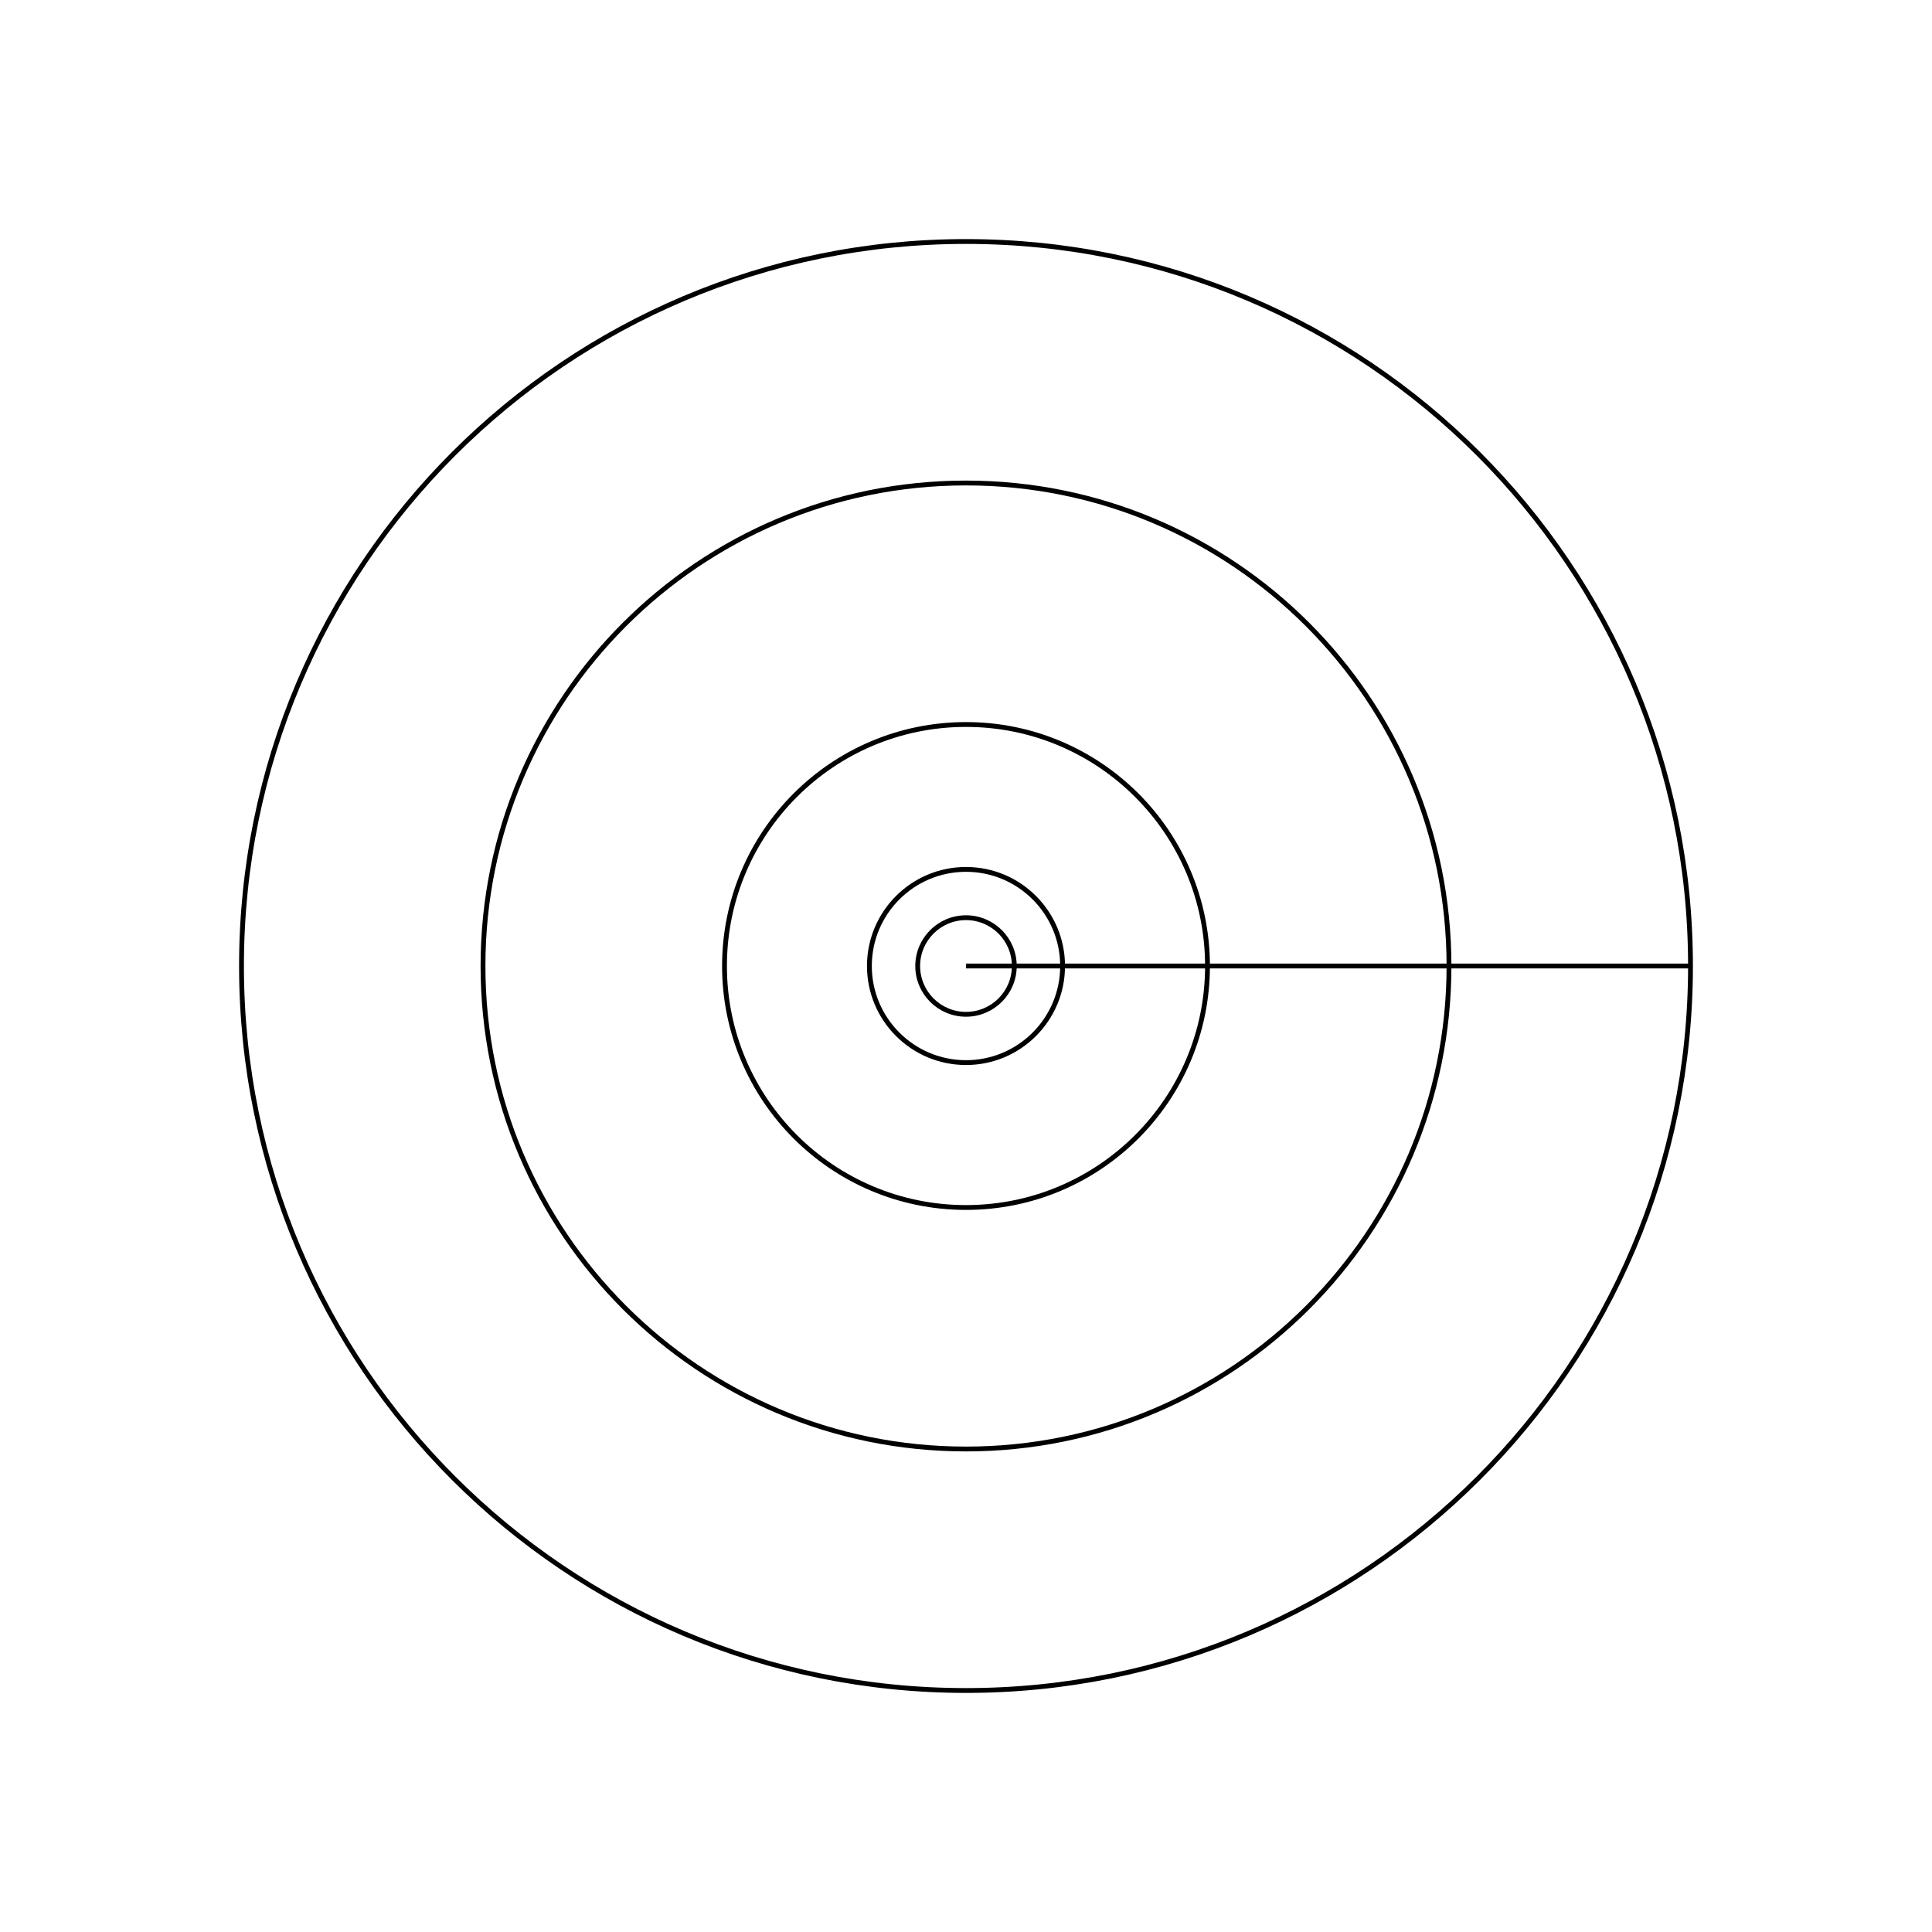
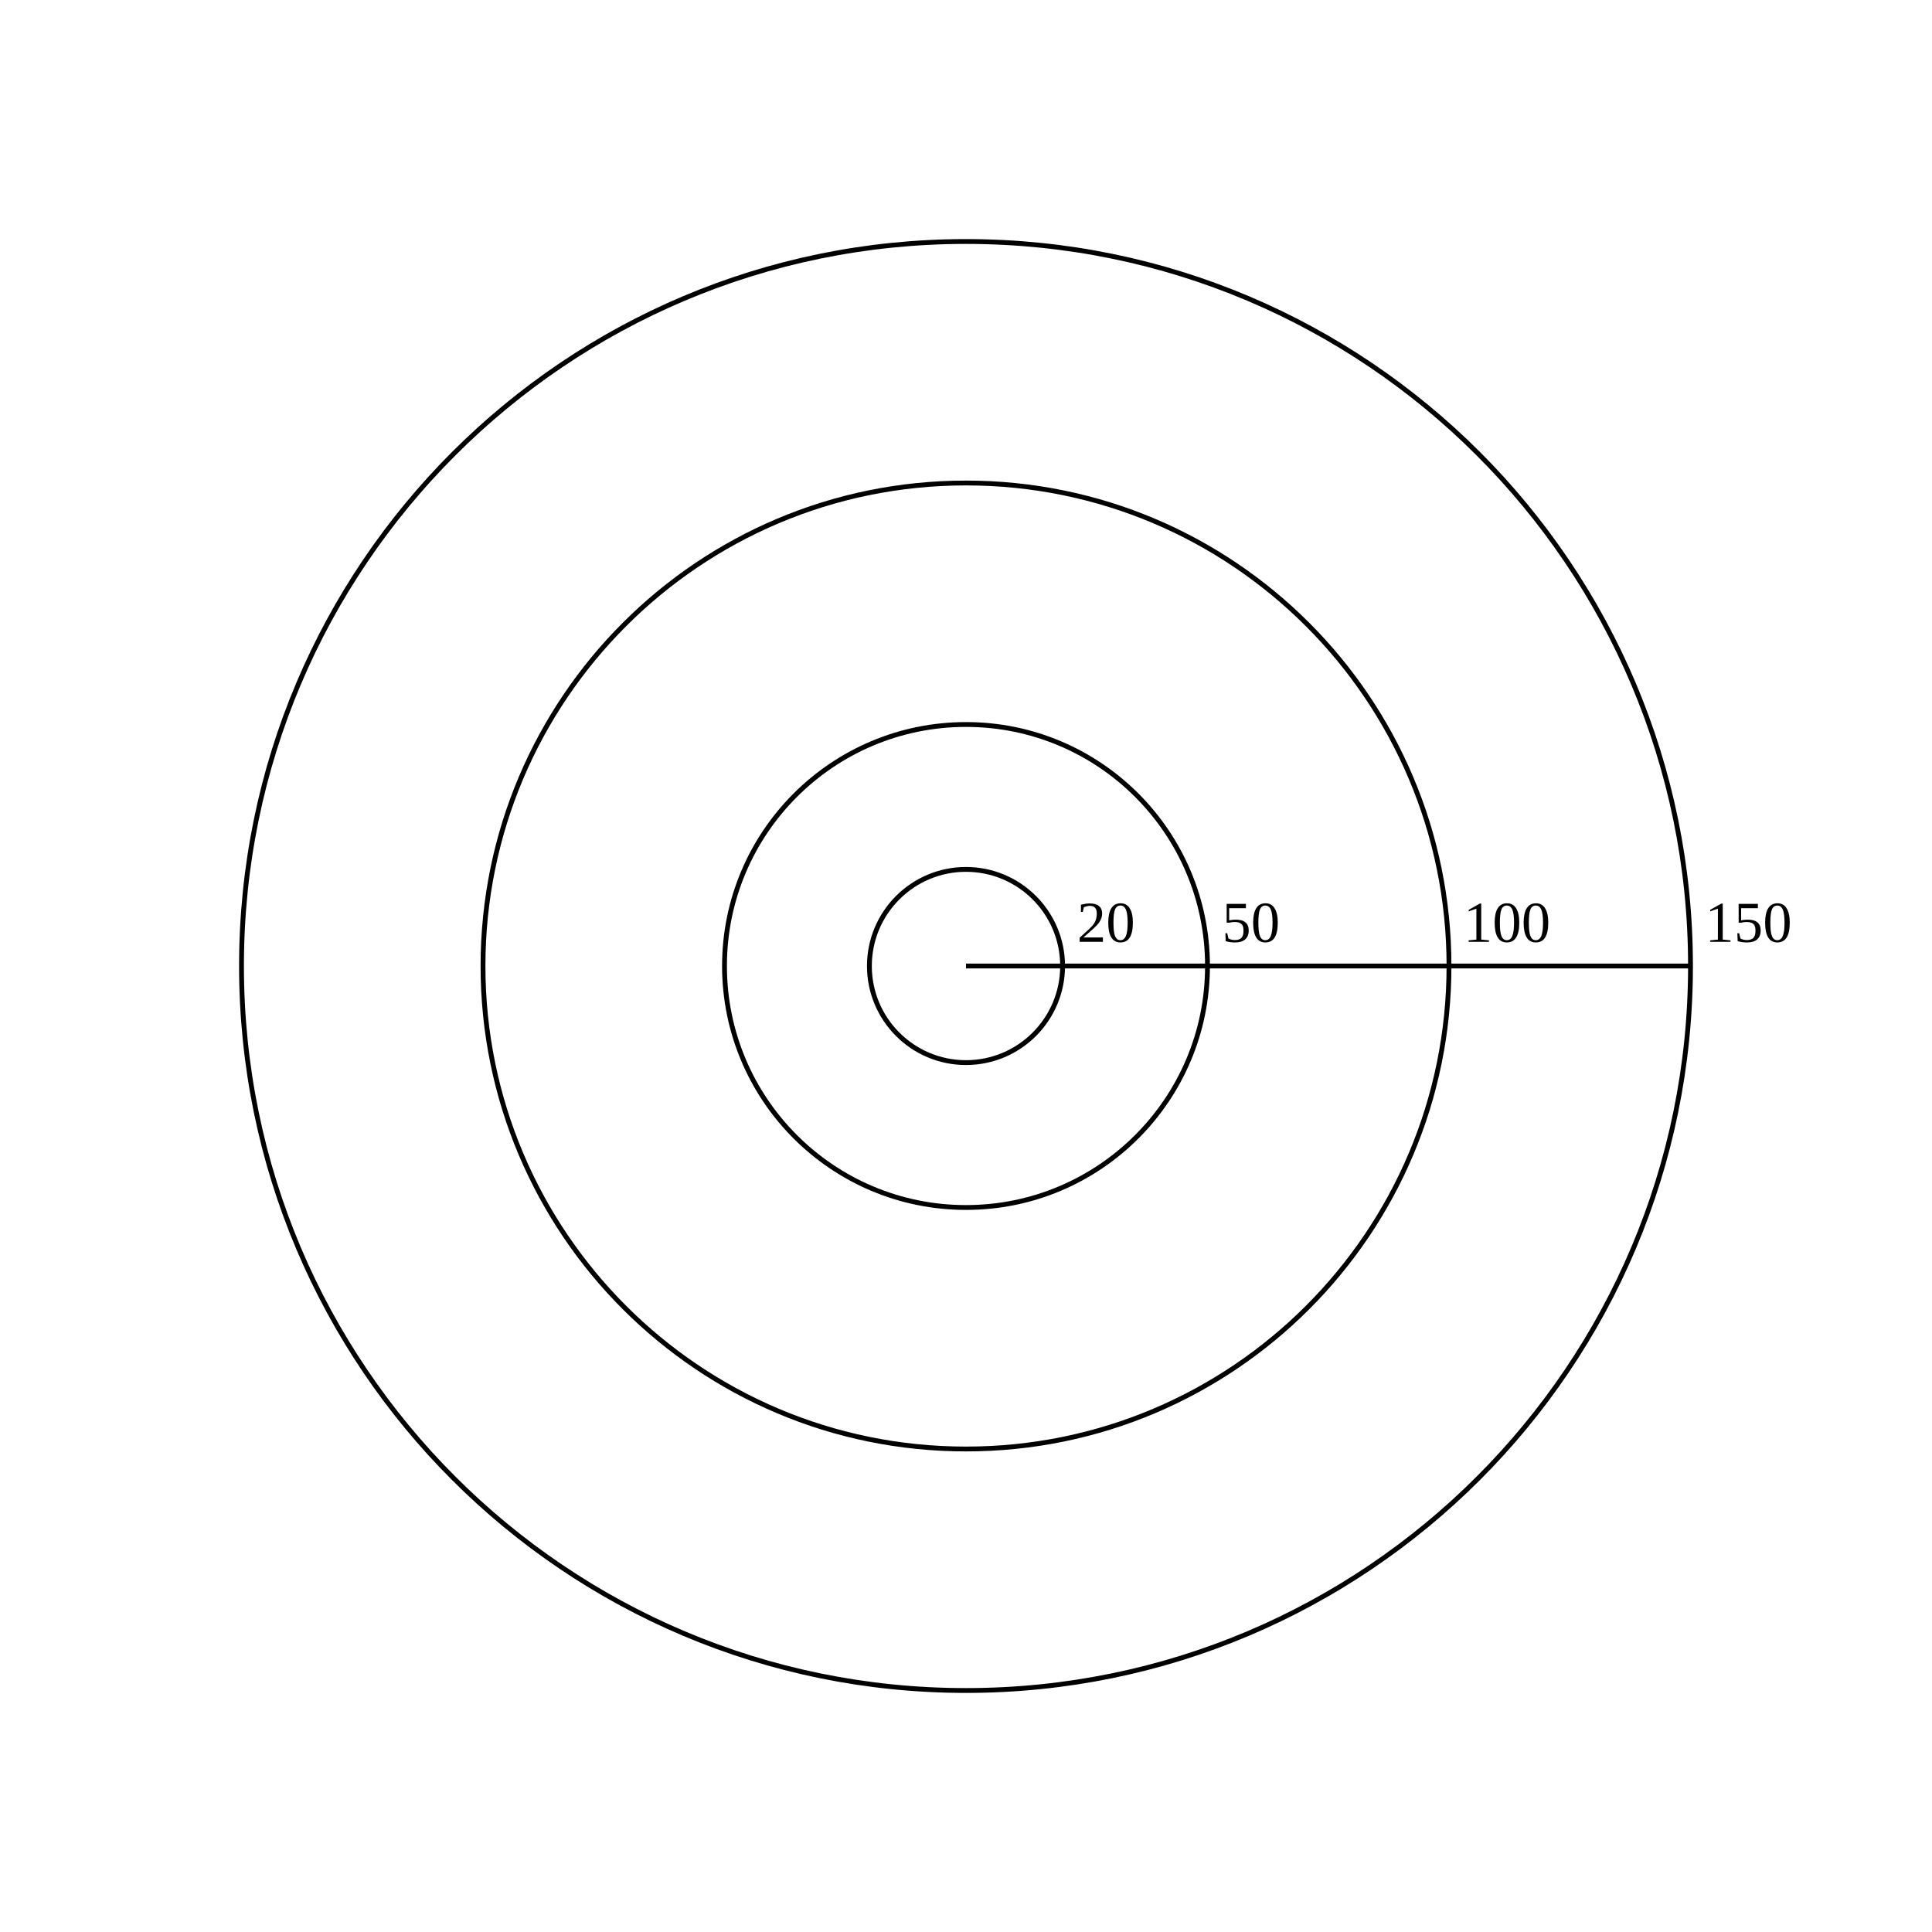
<svg xmlns="http://www.w3.org/2000/svg" id="drawing" viewBox="-200 -200 400 400">
  <defs id="defs">
    <style type="text/css">
      .area {
        stroke: black;
        fill: none;
        stroke-width: 1;
      }
      .ping-red {
        fill:red;
      }
      .ping-blue {
        fill:blue;
      }
			.arc {
				stroke:orange;
				stroke-width:1;
			}
      </style>
  </defs>
  <g>
+     <circle class="area" cx="0" cy="0" r="150" />
+     <text x="153" y="-5" font-size="12">150</text>
+     <circle class="area" cx="0" cy="0" r="100" />
+     <text x="103" y="-5" font-size="12">100</text>
+     <circle class="area" cx="0" cy="0" r="50" />
+     <text x="53" y="-5" font-size="12">50</text>
+     <circle class="area" cx="0" cy="0" r="20" />
+     <text x="23" y="-5" font-size="12">20</text>
    <line class="area" x1="0" y1="0" x2="150" y2="0" />
-     <circle class="area" cx="0" cy="0" r="150" />
-     <circle class="area" cx="0" cy="0" r="100" />
-     <circle class="area" cx="0" cy="0" r="50" />
-     <circle class="area" cx="0" cy="0" r="20" />
-     <circle class="area" cx="0" cy="0" r="10" />
  </g>
  <g id="reference-frame" transform="rotate(180)">
  </g>
</svg>
